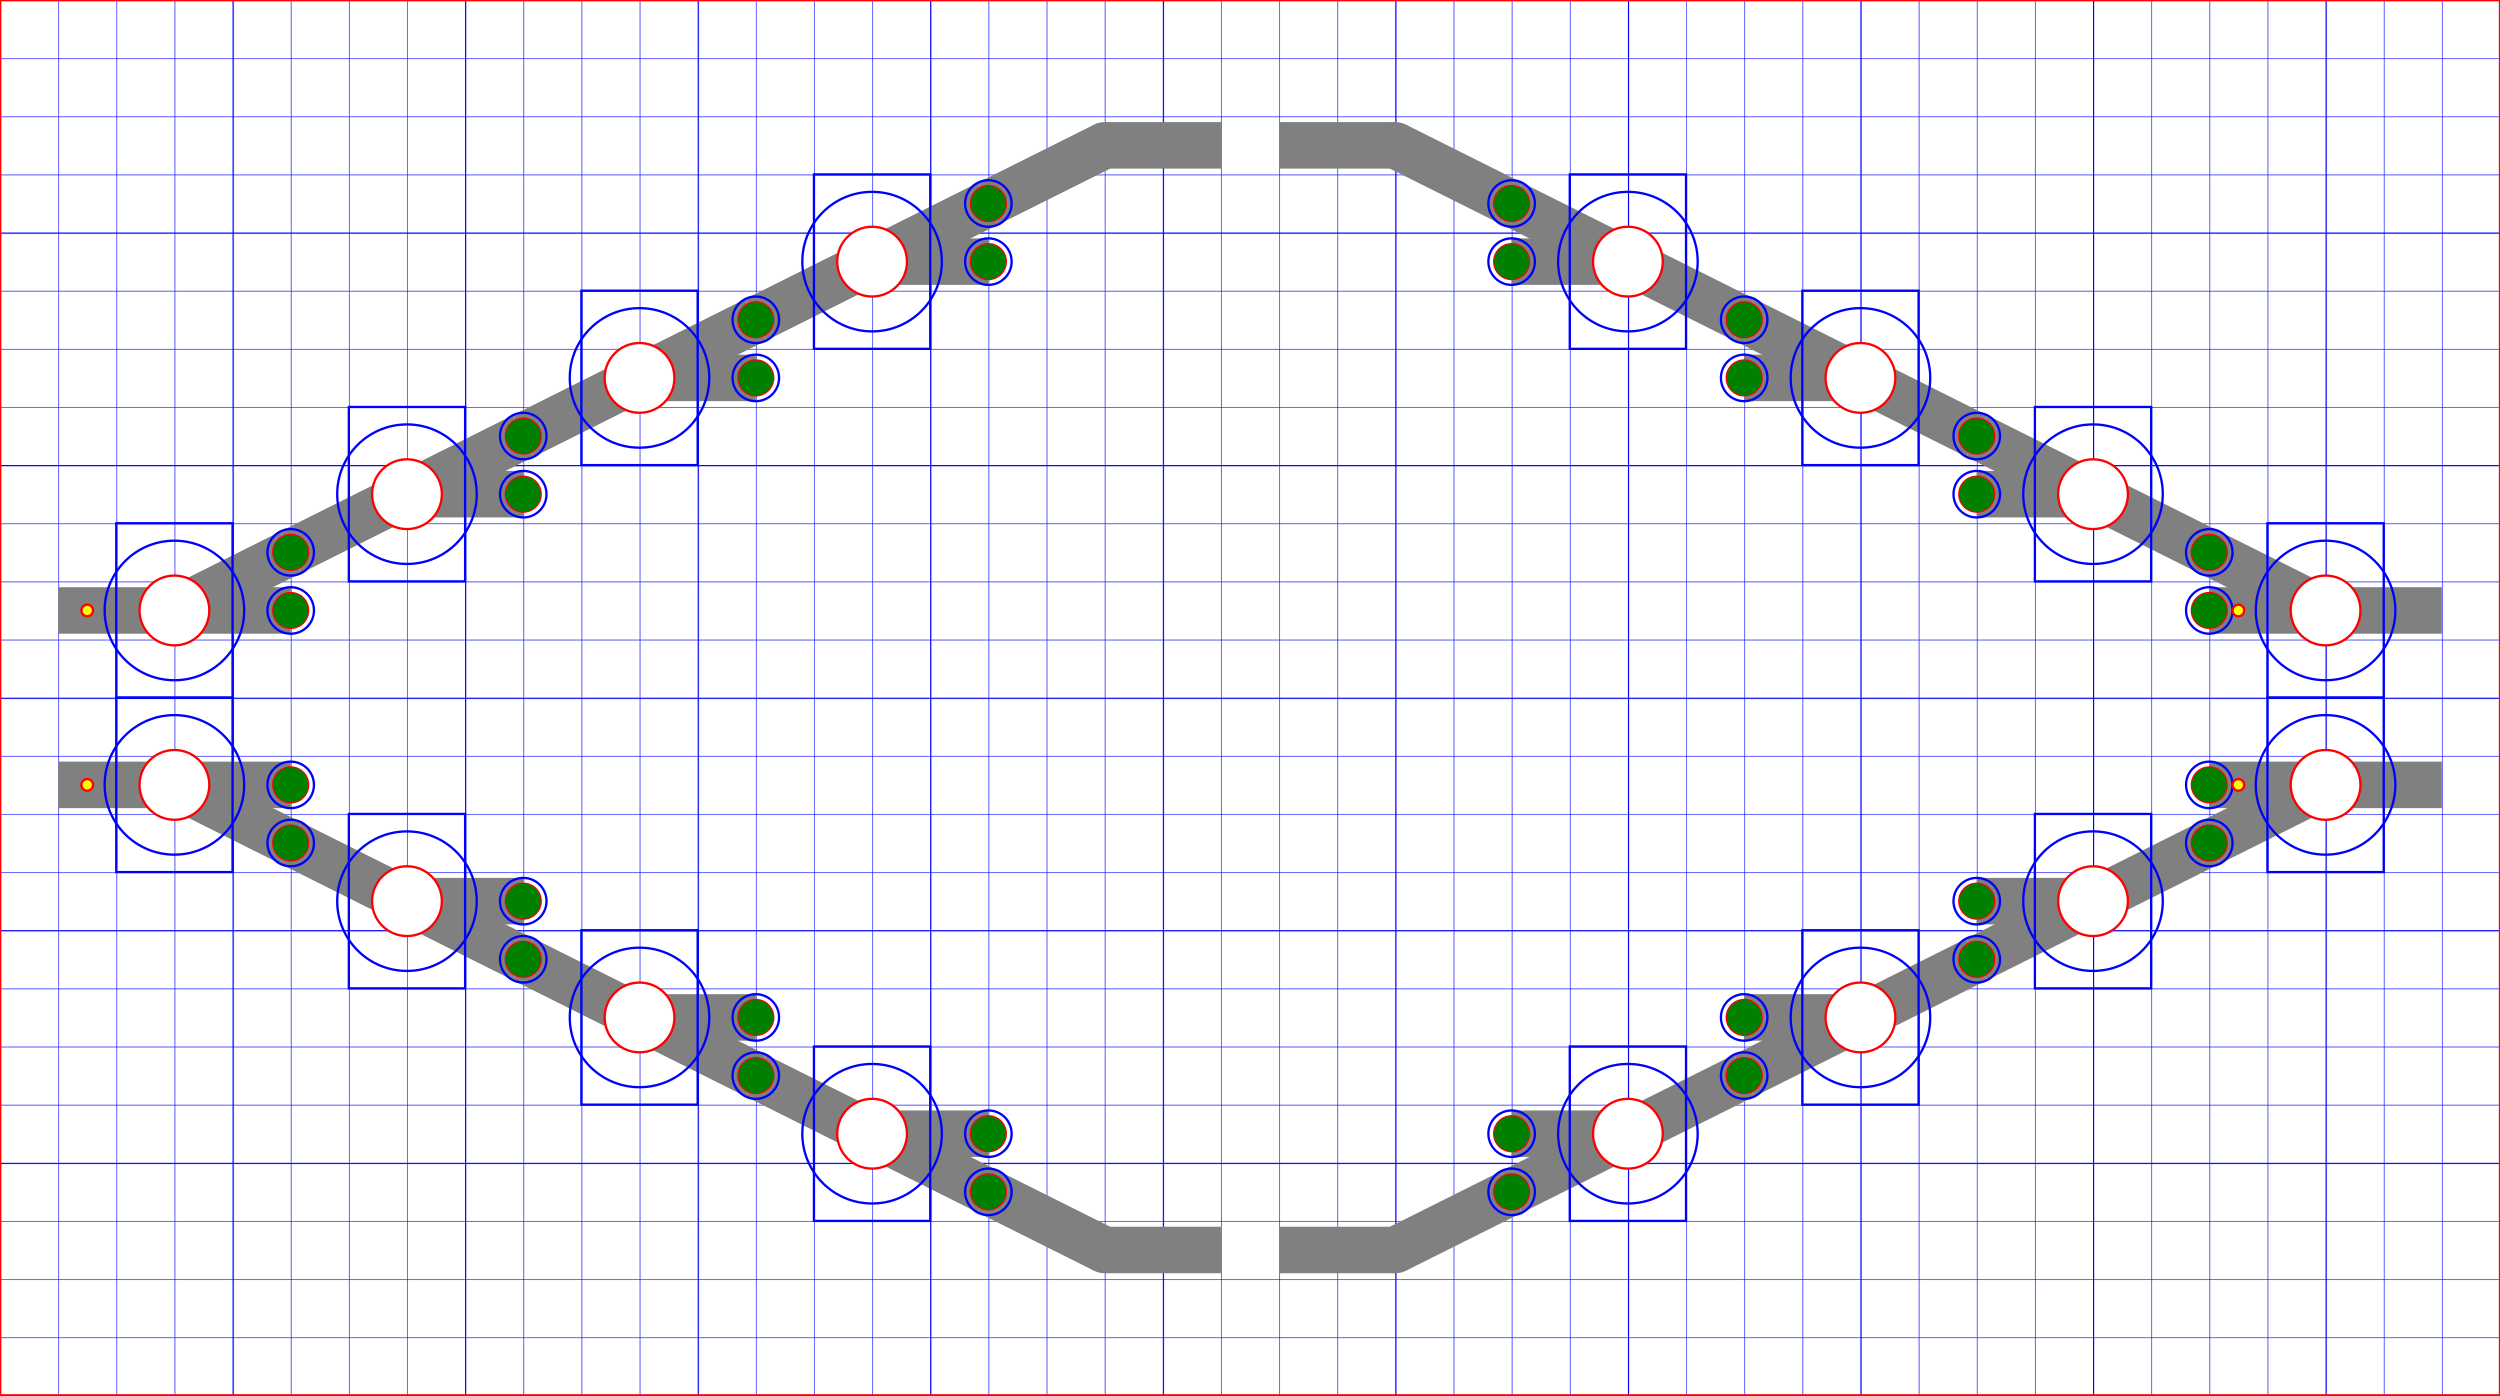
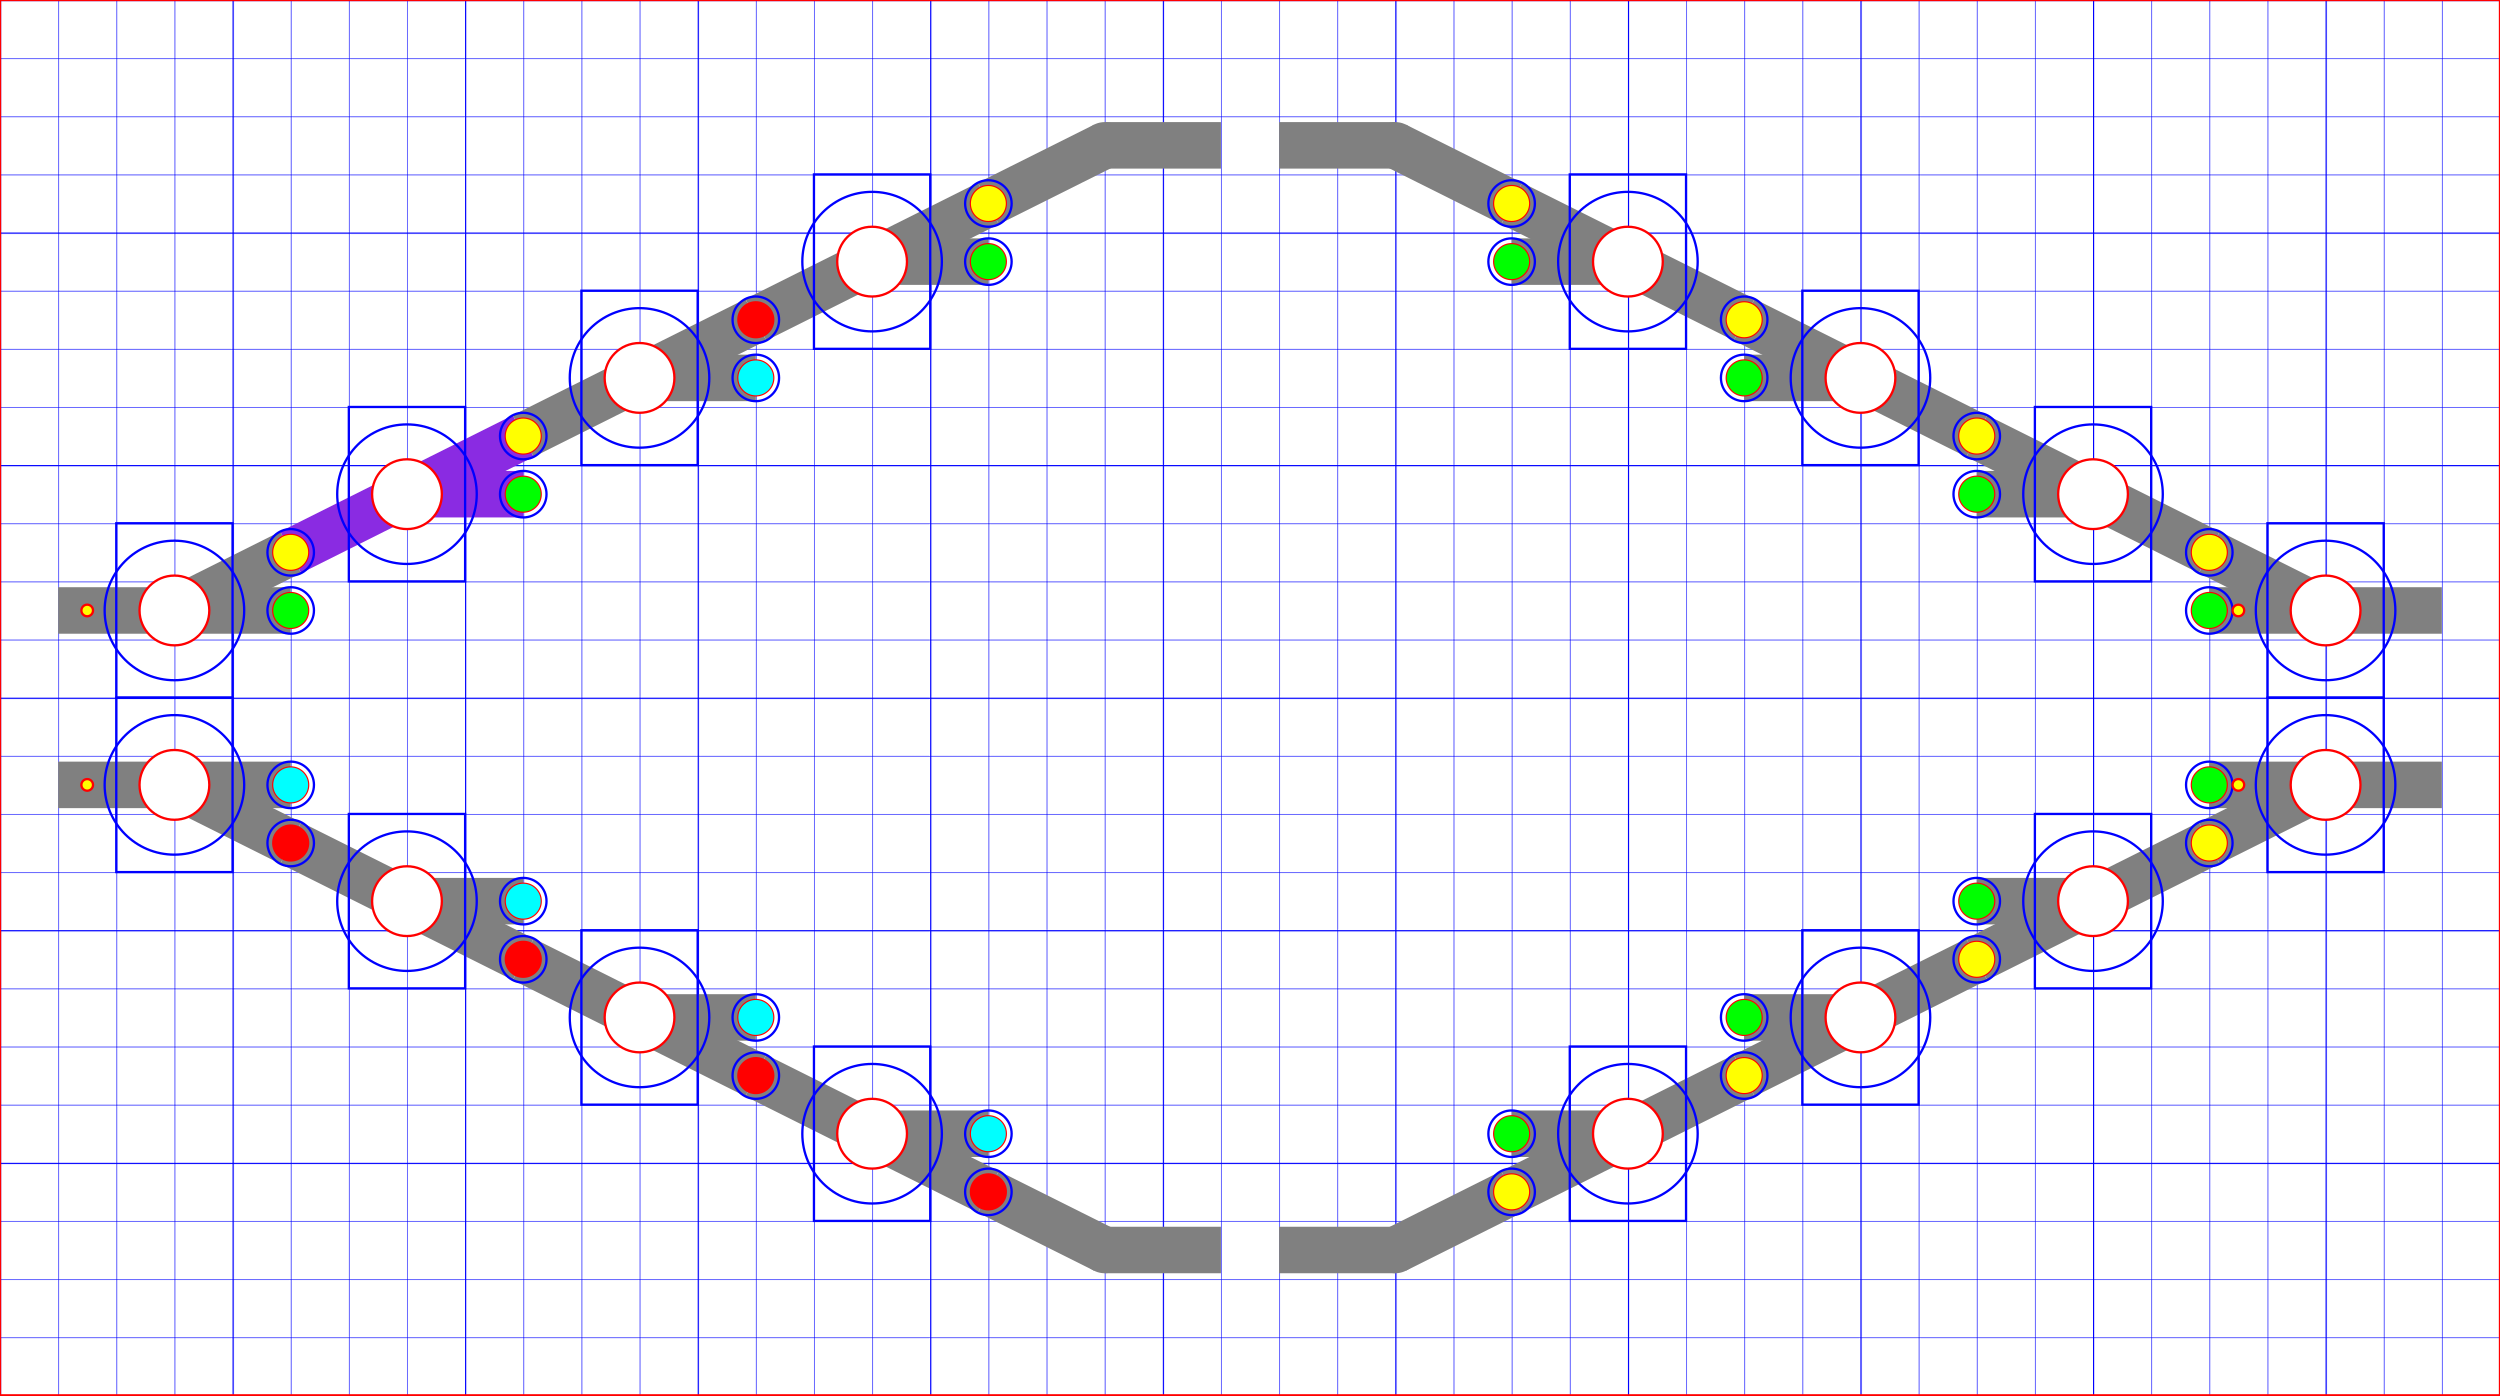
<svg xmlns="http://www.w3.org/2000/svg" baseProfile="full" height="12.0cm" version="1.1" viewBox="0,0,215,120" width="21.5cm">
  <defs>
    <pattern height="5" id="id9" patternUnits="userSpaceOnUse" width="5">
      <path d="M 5 0 L 0 0 0 5" fill="none" stroke="rgb(0%,0%,100%)" stroke-width="0.1" />
    </pattern>
    <pattern height="20" id="id10" patternUnits="userSpaceOnUse" width="20">
      <rect fill="url(#id9) none" height="20" width="20" x="0" y="0" />
      <path d="M 20 0 L 0 0 0 20" fill="none" stroke="rgb(0%,0%,100%)" stroke-width="0.2" />
    </pattern>
  </defs>
  <g>
    <rect fill="white" height="120" width="215" x="0" y="0" />
    <rect fill="url(#id10) none" height="120" width="215" x="0" y="0" />
  </g>
  <g>
+     <polyline fill="gray" points="24.106,45.711 14.106,50.711 15.894,54.289 25.894,49.289 24.106,45.711" stroke="none" />
    <polyline fill="gray" points="25,50.5 5,50.5 5,54.5 25,54.5 25,50.5" stroke="none" />
-     <polyline fill="gray" points="24.106,45.711 14.106,50.711 15.894,54.289 25.894,49.289 24.106,45.711" stroke="none" />
    <circle cx="15" cy="52.5" fill="white" r="3.0" />
-     <polyline fill="gray" points="44.106,35.711 24.106,45.711 25.894,49.289 45.894,39.289 44.106,35.711" stroke="none" />
-     <polyline fill="gray" points="45,40.5 35,40.5 35,44.5 45,44.5 45,40.5" stroke="none" />
+     <polyline fill="blueviolet" points="45,40.5 35,40.5 35,44.5 45,44.5 45,40.5" stroke="none" />
+     <polyline fill="blueviolet" points="44.106,35.711 24.106,45.711 25.894,49.289 45.894,39.289 44.106,35.711" stroke="none" />
    <circle cx="35" cy="42.5" fill="white" r="3.0" />
+     <polyline fill="gray" points="65,30.5 55,30.5 55,34.5 65,34.5 65,30.5" stroke="none" />
    <polyline fill="gray" points="64.106,25.711 44.106,35.711 45.894,39.289 65.894,29.289 64.106,25.711" stroke="none" />
-     <polyline fill="gray" points="65,30.5 55,30.5 55,34.5 65,34.5 65,30.5" stroke="none" />
    <circle cx="55" cy="32.5" fill="white" r="3.0" />
+     <polyline fill="gray" points="85,20.5 75,20.5 75,24.5 85,24.5 85,20.5" stroke="none" />
    <polyline fill="gray" points="84.106,15.711 64.106,25.711 65.894,29.289 85.894,19.289 84.106,15.711" stroke="none" />
-     <polyline fill="gray" points="85,20.5 75,20.5 75,24.5 85,24.5 85,20.5" stroke="none" />
    <circle cx="75" cy="22.5" fill="white" r="3.0" />
    <circle cx="95" cy="12.5" fill="gray" r="2.0" />
    <polyline fill="gray" points="105,10.5 95,10.5 95,14.5 105,14.5 105,10.5" stroke="none" />
    <polyline fill="gray" points="94.106,10.711 84.106,15.711 85.894,19.289 95.894,14.289 94.106,10.711" stroke="none" />
+     <polyline fill="gray" points="25.894,70.711 15.894,65.711 14.106,69.289 24.106,74.289 25.894,70.711" stroke="none" />
    <polyline fill="gray" points="25,65.5 5,65.5 5,69.5 25,69.5 25,65.5" stroke="none" />
-     <polyline fill="gray" points="25.894,70.711 15.894,65.711 14.106,69.289 24.106,74.289 25.894,70.711" stroke="none" />
    <circle cx="15" cy="67.5" fill="white" r="3.0" />
+     <polyline fill="gray" points="45,75.5 35,75.5 35,79.5 45,79.5 45,75.5" stroke="none" />
    <polyline fill="gray" points="45.894,80.711 25.894,70.711 24.106,74.289 44.106,84.289 45.894,80.711" stroke="none" />
-     <polyline fill="gray" points="45,75.5 35,75.5 35,79.5 45,79.5 45,75.5" stroke="none" />
    <circle cx="35" cy="77.5" fill="white" r="3.0" />
+     <polyline fill="gray" points="65,85.5 55,85.5 55,89.5 65,89.5 65,85.5" stroke="none" />
    <polyline fill="gray" points="65.894,90.711 45.894,80.711 44.106,84.289 64.106,94.289 65.894,90.711" stroke="none" />
-     <polyline fill="gray" points="65,85.5 55,85.5 55,89.5 65,89.5 65,85.5" stroke="none" />
    <circle cx="55" cy="87.5" fill="white" r="3.0" />
+     <polyline fill="gray" points="85,95.5 75,95.5 75,99.5 85,99.5 85,95.5" stroke="none" />
    <polyline fill="gray" points="85.894,100.711 65.894,90.711 64.106,94.289 84.106,104.289 85.894,100.711" stroke="none" />
-     <polyline fill="gray" points="85,95.5 75,95.5 75,99.5 85,99.5 85,95.5" stroke="none" />
    <circle cx="75" cy="97.5" fill="white" r="3.0" />
    <circle cx="95" cy="107.5" fill="gray" r="2.0" />
    <polyline fill="gray" points="105,105.5 95,105.5 95,109.5 105,109.5 105,105.5" stroke="none" />
    <polyline fill="gray" points="95.894,105.711 85.894,100.711 84.106,104.289 94.106,109.289 95.894,105.711" stroke="none" />
+     <polyline fill="gray" points="189.106,49.289 199.106,54.289 200.894,50.711 190.894,45.711 189.106,49.289" stroke="none" />
    <polyline fill="gray" points="190,50.5 210,50.5 210,54.5 190,54.5 190,50.5" stroke="none" />
-     <polyline fill="gray" points="189.106,49.289 199.106,54.289 200.894,50.711 190.894,45.711 189.106,49.289" stroke="none" />
    <circle cx="200" cy="52.5" fill="white" r="3.0" />
+     <polyline fill="gray" points="170,40.5 180,40.5 180,44.5 170,44.5 170,40.5" stroke="none" />
    <polyline fill="gray" points="169.106,39.289 189.106,49.289 190.894,45.711 170.894,35.711 169.106,39.289" stroke="none" />
-     <polyline fill="gray" points="170,40.5 180,40.5 180,44.5 170,44.5 170,40.5" stroke="none" />
    <circle cx="180" cy="42.5" fill="white" r="3.0" />
+     <polyline fill="gray" points="150,30.5 160,30.5 160,34.5 150,34.5 150,30.5" stroke="none" />
    <polyline fill="gray" points="149.106,29.289 169.106,39.289 170.894,35.711 150.894,25.711 149.106,29.289" stroke="none" />
-     <polyline fill="gray" points="150,30.5 160,30.5 160,34.5 150,34.5 150,30.5" stroke="none" />
    <circle cx="160" cy="32.5" fill="white" r="3.0" />
+     <polyline fill="gray" points="130,20.5 140,20.5 140,24.5 130,24.5 130,20.5" stroke="none" />
    <polyline fill="gray" points="129.106,19.289 149.106,29.289 150.894,25.711 130.894,15.711 129.106,19.289" stroke="none" />
-     <polyline fill="gray" points="130,20.5 140,20.5 140,24.5 130,24.5 130,20.5" stroke="none" />
    <circle cx="140" cy="22.5" fill="white" r="3.0" />
    <circle cx="120" cy="12.5" fill="gray" r="2.0" />
    <polyline fill="gray" points="110,10.5 120,10.5 120,14.5 110,14.5 110,10.5" stroke="none" />
    <polyline fill="gray" points="119.106,14.289 129.106,19.289 130.894,15.711 120.894,10.711 119.106,14.289" stroke="none" />
+     <polyline fill="gray" points="190.894,74.289 200.894,69.289 199.106,65.711 189.106,70.711 190.894,74.289" stroke="none" />
    <polyline fill="gray" points="190,65.5 210,65.5 210,69.5 190,69.5 190,65.5" stroke="none" />
-     <polyline fill="gray" points="190.894,74.289 200.894,69.289 199.106,65.711 189.106,70.711 190.894,74.289" stroke="none" />
    <circle cx="200" cy="67.5" fill="white" r="3.0" />
+     <polyline fill="gray" points="170,75.5 180,75.5 180,79.5 170,79.5 170,75.5" stroke="none" />
    <polyline fill="gray" points="170.894,84.289 190.894,74.289 189.106,70.711 169.106,80.711 170.894,84.289" stroke="none" />
-     <polyline fill="gray" points="170,75.5 180,75.5 180,79.5 170,79.5 170,75.5" stroke="none" />
    <circle cx="180" cy="77.5" fill="white" r="3.0" />
+     <polyline fill="gray" points="150,85.5 160,85.5 160,89.5 150,89.5 150,85.5" stroke="none" />
    <polyline fill="gray" points="150.894,94.289 170.894,84.289 169.106,80.711 149.106,90.711 150.894,94.289" stroke="none" />
-     <polyline fill="gray" points="150,85.5 160,85.5 160,89.5 150,89.5 150,85.5" stroke="none" />
    <circle cx="160" cy="87.5" fill="white" r="3.0" />
+     <polyline fill="gray" points="130,95.5 140,95.5 140,99.5 130,99.5 130,95.5" stroke="none" />
    <polyline fill="gray" points="130.894,104.289 150.894,94.289 149.106,90.711 129.106,100.711 130.894,104.289" stroke="none" />
-     <polyline fill="gray" points="130,95.5 140,95.5 140,99.5 130,99.5 130,95.5" stroke="none" />
    <circle cx="140" cy="97.5" fill="white" r="3.0" />
    <circle cx="120" cy="107.5" fill="gray" r="2.0" />
    <polyline fill="gray" points="110,105.5 120,105.5 120,109.5 110,109.5 110,105.5" stroke="none" />
    <polyline fill="gray" points="120.894,109.289 130.894,104.289 129.106,100.711 119.106,105.711 120.894,109.289" stroke="none" />
  </g>
  <g>
    <circle cx="15" cy="52.5" fill="none" r="3.0" stroke="red" stroke-width="0.2" />
    <circle cx="15" cy="52.5" fill="none" r="6.0" stroke="blue" stroke-width="0.2" />
    <rect fill="none" height="15" stroke="blue" stroke-width="0.2" width="10" x="10" y="45.0" />
    <circle cx="25" cy="52.5" fill="none" r="1.5" stroke="red" stroke-width="0.2" />
    <circle cx="25" cy="52.5" fill="none" r="2.0" stroke="blue" stroke-width="0.2" />
    <circle cx="25" cy="47.5" fill="none" r="1.5" stroke="red" stroke-width="0.2" />
    <circle cx="25" cy="47.5" fill="none" r="2.0" stroke="blue" stroke-width="0.2" />
    <circle cx="35" cy="42.5" fill="none" r="3.0" stroke="red" stroke-width="0.2" />
    <circle cx="35" cy="42.5" fill="none" r="6.0" stroke="blue" stroke-width="0.2" />
    <rect fill="none" height="15" stroke="blue" stroke-width="0.2" width="10" x="30" y="35.0" />
    <circle cx="45" cy="37.5" fill="none" r="1.5" stroke="red" stroke-width="0.2" />
    <circle cx="45" cy="37.5" fill="none" r="2.0" stroke="blue" stroke-width="0.2" />
    <circle cx="45" cy="42.5" fill="none" r="1.5" stroke="red" stroke-width="0.2" />
    <circle cx="45" cy="42.5" fill="none" r="2.0" stroke="blue" stroke-width="0.2" />
    <circle cx="55" cy="32.5" fill="none" r="3.0" stroke="red" stroke-width="0.2" />
    <circle cx="55" cy="32.5" fill="none" r="6.0" stroke="blue" stroke-width="0.2" />
    <rect fill="none" height="15" stroke="blue" stroke-width="0.2" width="10" x="50" y="25.0" />
    <circle cx="65" cy="27.5" fill="none" r="1.5" stroke="red" stroke-width="0.2" />
    <circle cx="65" cy="27.5" fill="none" r="2.0" stroke="blue" stroke-width="0.2" />
    <circle cx="65" cy="32.5" fill="none" r="1.5" stroke="red" stroke-width="0.2" />
    <circle cx="65" cy="32.5" fill="none" r="2.0" stroke="blue" stroke-width="0.2" />
    <circle cx="75" cy="22.5" fill="none" r="3.0" stroke="red" stroke-width="0.2" />
    <circle cx="75" cy="22.5" fill="none" r="6.0" stroke="blue" stroke-width="0.2" />
    <rect fill="none" height="15" stroke="blue" stroke-width="0.2" width="10" x="70" y="15.0" />
    <circle cx="85" cy="17.5" fill="none" r="1.5" stroke="red" stroke-width="0.2" />
    <circle cx="85" cy="17.5" fill="none" r="2.0" stroke="blue" stroke-width="0.2" />
    <circle cx="85" cy="22.5" fill="none" r="1.5" stroke="red" stroke-width="0.2" />
    <circle cx="85" cy="22.5" fill="none" r="2.0" stroke="blue" stroke-width="0.2" />
    <circle cx="15" cy="67.5" fill="none" r="3.0" stroke="red" stroke-width="0.2" />
    <circle cx="15" cy="67.5" fill="none" r="6.0" stroke="blue" stroke-width="0.2" />
    <rect fill="none" height="15" stroke="blue" stroke-width="0.2" width="10" x="10" y="60.0" />
    <circle cx="25" cy="67.5" fill="none" r="1.5" stroke="red" stroke-width="0.2" />
    <circle cx="25" cy="67.5" fill="none" r="2.0" stroke="blue" stroke-width="0.2" />
    <circle cx="25" cy="72.5" fill="none" r="1.5" stroke="red" stroke-width="0.2" />
    <circle cx="25" cy="72.5" fill="none" r="2.0" stroke="blue" stroke-width="0.2" />
    <circle cx="35" cy="77.5" fill="none" r="3.0" stroke="red" stroke-width="0.2" />
    <circle cx="35" cy="77.5" fill="none" r="6.0" stroke="blue" stroke-width="0.2" />
    <rect fill="none" height="15" stroke="blue" stroke-width="0.2" width="10" x="30" y="70.0" />
    <circle cx="45" cy="82.5" fill="none" r="1.5" stroke="red" stroke-width="0.2" />
    <circle cx="45" cy="82.5" fill="none" r="2.0" stroke="blue" stroke-width="0.2" />
    <circle cx="45" cy="77.5" fill="none" r="1.5" stroke="red" stroke-width="0.2" />
    <circle cx="45" cy="77.5" fill="none" r="2.0" stroke="blue" stroke-width="0.2" />
    <circle cx="55" cy="87.5" fill="none" r="3.0" stroke="red" stroke-width="0.2" />
    <circle cx="55" cy="87.5" fill="none" r="6.0" stroke="blue" stroke-width="0.2" />
    <rect fill="none" height="15" stroke="blue" stroke-width="0.2" width="10" x="50" y="80.0" />
    <circle cx="65" cy="92.5" fill="none" r="1.5" stroke="red" stroke-width="0.2" />
    <circle cx="65" cy="92.5" fill="none" r="2.0" stroke="blue" stroke-width="0.2" />
    <circle cx="65" cy="87.5" fill="none" r="1.5" stroke="red" stroke-width="0.2" />
    <circle cx="65" cy="87.5" fill="none" r="2.0" stroke="blue" stroke-width="0.2" />
    <circle cx="75" cy="97.5" fill="none" r="3.0" stroke="red" stroke-width="0.2" />
    <circle cx="75" cy="97.5" fill="none" r="6.0" stroke="blue" stroke-width="0.2" />
    <rect fill="none" height="15" stroke="blue" stroke-width="0.2" width="10" x="70" y="90.0" />
    <circle cx="85" cy="102.5" fill="none" r="1.5" stroke="red" stroke-width="0.2" />
    <circle cx="85" cy="102.5" fill="none" r="2.0" stroke="blue" stroke-width="0.2" />
    <circle cx="85" cy="97.5" fill="none" r="1.5" stroke="red" stroke-width="0.2" />
    <circle cx="85" cy="97.5" fill="none" r="2.0" stroke="blue" stroke-width="0.2" />
    <circle cx="200" cy="52.5" fill="none" r="3.0" stroke="red" stroke-width="0.2" />
    <circle cx="200" cy="52.5" fill="none" r="6.0" stroke="blue" stroke-width="0.2" />
    <rect fill="none" height="15" stroke="blue" stroke-width="0.2" width="10" x="195" y="45.0" />
    <circle cx="190" cy="52.5" fill="none" r="1.5" stroke="red" stroke-width="0.2" />
    <circle cx="190" cy="52.5" fill="none" r="2.0" stroke="blue" stroke-width="0.2" />
    <circle cx="190" cy="47.5" fill="none" r="1.5" stroke="red" stroke-width="0.2" />
    <circle cx="190" cy="47.5" fill="none" r="2.0" stroke="blue" stroke-width="0.2" />
    <circle cx="180" cy="42.5" fill="none" r="3.0" stroke="red" stroke-width="0.2" />
    <circle cx="180" cy="42.5" fill="none" r="6.0" stroke="blue" stroke-width="0.2" />
    <rect fill="none" height="15" stroke="blue" stroke-width="0.2" width="10" x="175" y="35.0" />
    <circle cx="170" cy="37.5" fill="none" r="1.5" stroke="red" stroke-width="0.2" />
    <circle cx="170" cy="37.5" fill="none" r="2.0" stroke="blue" stroke-width="0.2" />
    <circle cx="170" cy="42.5" fill="none" r="1.5" stroke="red" stroke-width="0.2" />
    <circle cx="170" cy="42.5" fill="none" r="2.0" stroke="blue" stroke-width="0.2" />
    <circle cx="160" cy="32.5" fill="none" r="3.0" stroke="red" stroke-width="0.2" />
    <circle cx="160" cy="32.5" fill="none" r="6.0" stroke="blue" stroke-width="0.2" />
    <rect fill="none" height="15" stroke="blue" stroke-width="0.2" width="10" x="155" y="25.0" />
    <circle cx="150" cy="27.5" fill="none" r="1.5" stroke="red" stroke-width="0.2" />
    <circle cx="150" cy="27.5" fill="none" r="2.0" stroke="blue" stroke-width="0.2" />
    <circle cx="150" cy="32.5" fill="none" r="1.5" stroke="red" stroke-width="0.2" />
    <circle cx="150" cy="32.5" fill="none" r="2.0" stroke="blue" stroke-width="0.2" />
    <circle cx="140" cy="22.5" fill="none" r="3.0" stroke="red" stroke-width="0.2" />
    <circle cx="140" cy="22.5" fill="none" r="6.0" stroke="blue" stroke-width="0.2" />
    <rect fill="none" height="15" stroke="blue" stroke-width="0.2" width="10" x="135" y="15.0" />
    <circle cx="130" cy="17.5" fill="none" r="1.5" stroke="red" stroke-width="0.2" />
    <circle cx="130" cy="17.5" fill="none" r="2.0" stroke="blue" stroke-width="0.2" />
    <circle cx="130" cy="22.5" fill="none" r="1.5" stroke="red" stroke-width="0.2" />
    <circle cx="130" cy="22.5" fill="none" r="2.0" stroke="blue" stroke-width="0.2" />
    <circle cx="200" cy="67.5" fill="none" r="3.0" stroke="red" stroke-width="0.2" />
    <circle cx="200" cy="67.5" fill="none" r="6.0" stroke="blue" stroke-width="0.2" />
    <rect fill="none" height="15" stroke="blue" stroke-width="0.2" width="10" x="195" y="60.0" />
    <circle cx="190" cy="67.5" fill="none" r="1.5" stroke="red" stroke-width="0.2" />
    <circle cx="190" cy="67.5" fill="none" r="2.0" stroke="blue" stroke-width="0.2" />
    <circle cx="190" cy="72.5" fill="none" r="1.5" stroke="red" stroke-width="0.2" />
    <circle cx="190" cy="72.5" fill="none" r="2.0" stroke="blue" stroke-width="0.2" />
    <circle cx="180" cy="77.5" fill="none" r="3.0" stroke="red" stroke-width="0.2" />
    <circle cx="180" cy="77.5" fill="none" r="6.0" stroke="blue" stroke-width="0.2" />
    <rect fill="none" height="15" stroke="blue" stroke-width="0.2" width="10" x="175" y="70.0" />
    <circle cx="170" cy="82.5" fill="none" r="1.5" stroke="red" stroke-width="0.2" />
    <circle cx="170" cy="82.5" fill="none" r="2.0" stroke="blue" stroke-width="0.2" />
    <circle cx="170" cy="77.5" fill="none" r="1.5" stroke="red" stroke-width="0.2" />
    <circle cx="170" cy="77.5" fill="none" r="2.0" stroke="blue" stroke-width="0.2" />
    <circle cx="160" cy="87.5" fill="none" r="3.0" stroke="red" stroke-width="0.2" />
    <circle cx="160" cy="87.5" fill="none" r="6.0" stroke="blue" stroke-width="0.2" />
    <rect fill="none" height="15" stroke="blue" stroke-width="0.2" width="10" x="155" y="80.0" />
    <circle cx="150" cy="92.5" fill="none" r="1.5" stroke="red" stroke-width="0.2" />
    <circle cx="150" cy="92.5" fill="none" r="2.0" stroke="blue" stroke-width="0.2" />
    <circle cx="150" cy="87.5" fill="none" r="1.5" stroke="red" stroke-width="0.2" />
    <circle cx="150" cy="87.5" fill="none" r="2.0" stroke="blue" stroke-width="0.2" />
    <circle cx="140" cy="97.5" fill="none" r="3.0" stroke="red" stroke-width="0.2" />
    <circle cx="140" cy="97.5" fill="none" r="6.0" stroke="blue" stroke-width="0.2" />
    <rect fill="none" height="15" stroke="blue" stroke-width="0.2" width="10" x="135" y="90.0" />
    <circle cx="130" cy="102.5" fill="none" r="1.5" stroke="red" stroke-width="0.2" />
    <circle cx="130" cy="102.5" fill="none" r="2.0" stroke="blue" stroke-width="0.2" />
    <circle cx="130" cy="97.5" fill="none" r="1.5" stroke="red" stroke-width="0.2" />
    <circle cx="130" cy="97.5" fill="none" r="2.0" stroke="blue" stroke-width="0.2" />
  </g>
  <g>
    <circle cx="7.5" cy="52.5" fill="yellow" r="0.5" stroke="red" stroke-width="0.2" />
    <circle cx="7.5" cy="67.5" fill="yellow" r="0.5" stroke="red" stroke-width="0.2" />
    <circle cx="192.5" cy="52.5" fill="yellow" r="0.5" stroke="red" stroke-width="0.2" />
    <circle cx="192.5" cy="67.5" fill="yellow" r="0.5" stroke="red" stroke-width="0.2" />
-     <circle cx="25" cy="52.5" fill="green" r="1.5" />
-     <circle cx="25" cy="47.5" fill="green" r="1.5" />
-     <circle cx="45" cy="37.5" fill="green" r="1.5" />
-     <circle cx="45" cy="42.5" fill="green" r="1.5" />
-     <circle cx="65" cy="27.5" fill="green" r="1.5" />
-     <circle cx="65" cy="32.5" fill="green" r="1.5" />
-     <circle cx="85" cy="17.5" fill="green" r="1.5" />
-     <circle cx="85" cy="22.5" fill="green" r="1.5" />
-     <circle cx="25" cy="67.5" fill="green" r="1.5" />
-     <circle cx="25" cy="72.5" fill="green" r="1.5" />
-     <circle cx="45" cy="82.5" fill="green" r="1.5" />
-     <circle cx="45" cy="77.5" fill="green" r="1.5" />
-     <circle cx="65" cy="92.5" fill="green" r="1.5" />
-     <circle cx="65" cy="87.5" fill="green" r="1.5" />
-     <circle cx="85" cy="102.5" fill="green" r="1.5" />
-     <circle cx="85" cy="97.5" fill="green" r="1.5" />
-     <circle cx="190" cy="52.5" fill="green" r="1.5" />
-     <circle cx="190" cy="47.5" fill="green" r="1.5" />
-     <circle cx="170" cy="37.5" fill="green" r="1.5" />
-     <circle cx="170" cy="42.5" fill="green" r="1.5" />
-     <circle cx="150" cy="27.5" fill="green" r="1.5" />
-     <circle cx="150" cy="32.5" fill="green" r="1.5" />
-     <circle cx="130" cy="17.5" fill="green" r="1.5" />
-     <circle cx="130" cy="22.5" fill="green" r="1.5" />
-     <circle cx="190" cy="67.5" fill="green" r="1.5" />
-     <circle cx="190" cy="72.5" fill="green" r="1.5" />
-     <circle cx="170" cy="82.5" fill="green" r="1.5" />
-     <circle cx="170" cy="77.5" fill="green" r="1.5" />
-     <circle cx="150" cy="92.5" fill="green" r="1.5" />
-     <circle cx="150" cy="87.5" fill="green" r="1.5" />
-     <circle cx="130" cy="102.5" fill="green" r="1.5" />
-     <circle cx="130" cy="97.5" fill="green" r="1.5" />
+     <circle cx="25" cy="52.5" fill="lime" r="1.5" />
+     <circle cx="25" cy="47.5" fill="yellow" r="1.5" />
+     <circle cx="45" cy="37.5" fill="yellow" r="1.5" />
+     <circle cx="45" cy="42.5" fill="lime" r="1.5" />
+     <circle cx="65" cy="27.5" fill="red" r="1.5" />
+     <circle cx="65" cy="32.5" fill="cyan" r="1.5" />
+     <circle cx="85" cy="17.5" fill="yellow" r="1.5" />
+     <circle cx="85" cy="22.5" fill="lime" r="1.5" />
+     <circle cx="25" cy="67.5" fill="cyan" r="1.5" />
+     <circle cx="25" cy="72.5" fill="red" r="1.5" />
+     <circle cx="45" cy="82.5" fill="red" r="1.5" />
+     <circle cx="45" cy="77.5" fill="cyan" r="1.5" />
+     <circle cx="65" cy="92.5" fill="red" r="1.5" />
+     <circle cx="65" cy="87.5" fill="cyan" r="1.5" />
+     <circle cx="85" cy="102.5" fill="red" r="1.5" />
+     <circle cx="85" cy="97.5" fill="cyan" r="1.5" />
+     <circle cx="190" cy="52.5" fill="lime" r="1.5" />
+     <circle cx="190" cy="47.5" fill="yellow" r="1.5" />
+     <circle cx="170" cy="37.5" fill="yellow" r="1.5" />
+     <circle cx="170" cy="42.5" fill="lime" r="1.5" />
+     <circle cx="150" cy="27.5" fill="yellow" r="1.5" />
+     <circle cx="150" cy="32.5" fill="lime" r="1.5" />
+     <circle cx="130" cy="17.5" fill="yellow" r="1.5" />
+     <circle cx="130" cy="22.5" fill="lime" r="1.5" />
+     <circle cx="190" cy="67.5" fill="lime" r="1.5" />
+     <circle cx="190" cy="72.5" fill="yellow" r="1.5" />
+     <circle cx="170" cy="82.5" fill="yellow" r="1.5" />
+     <circle cx="170" cy="77.5" fill="lime" r="1.5" />
+     <circle cx="150" cy="92.5" fill="yellow" r="1.5" />
+     <circle cx="150" cy="87.5" fill="lime" r="1.5" />
+     <circle cx="130" cy="102.5" fill="yellow" r="1.5" />
+     <circle cx="130" cy="97.5" fill="lime" r="1.5" />
  </g>
  <g>
    <rect fill="none" height="120" stroke="red" stroke-width="0.2" width="215" x="0" y="0" />
  </g>
</svg>
